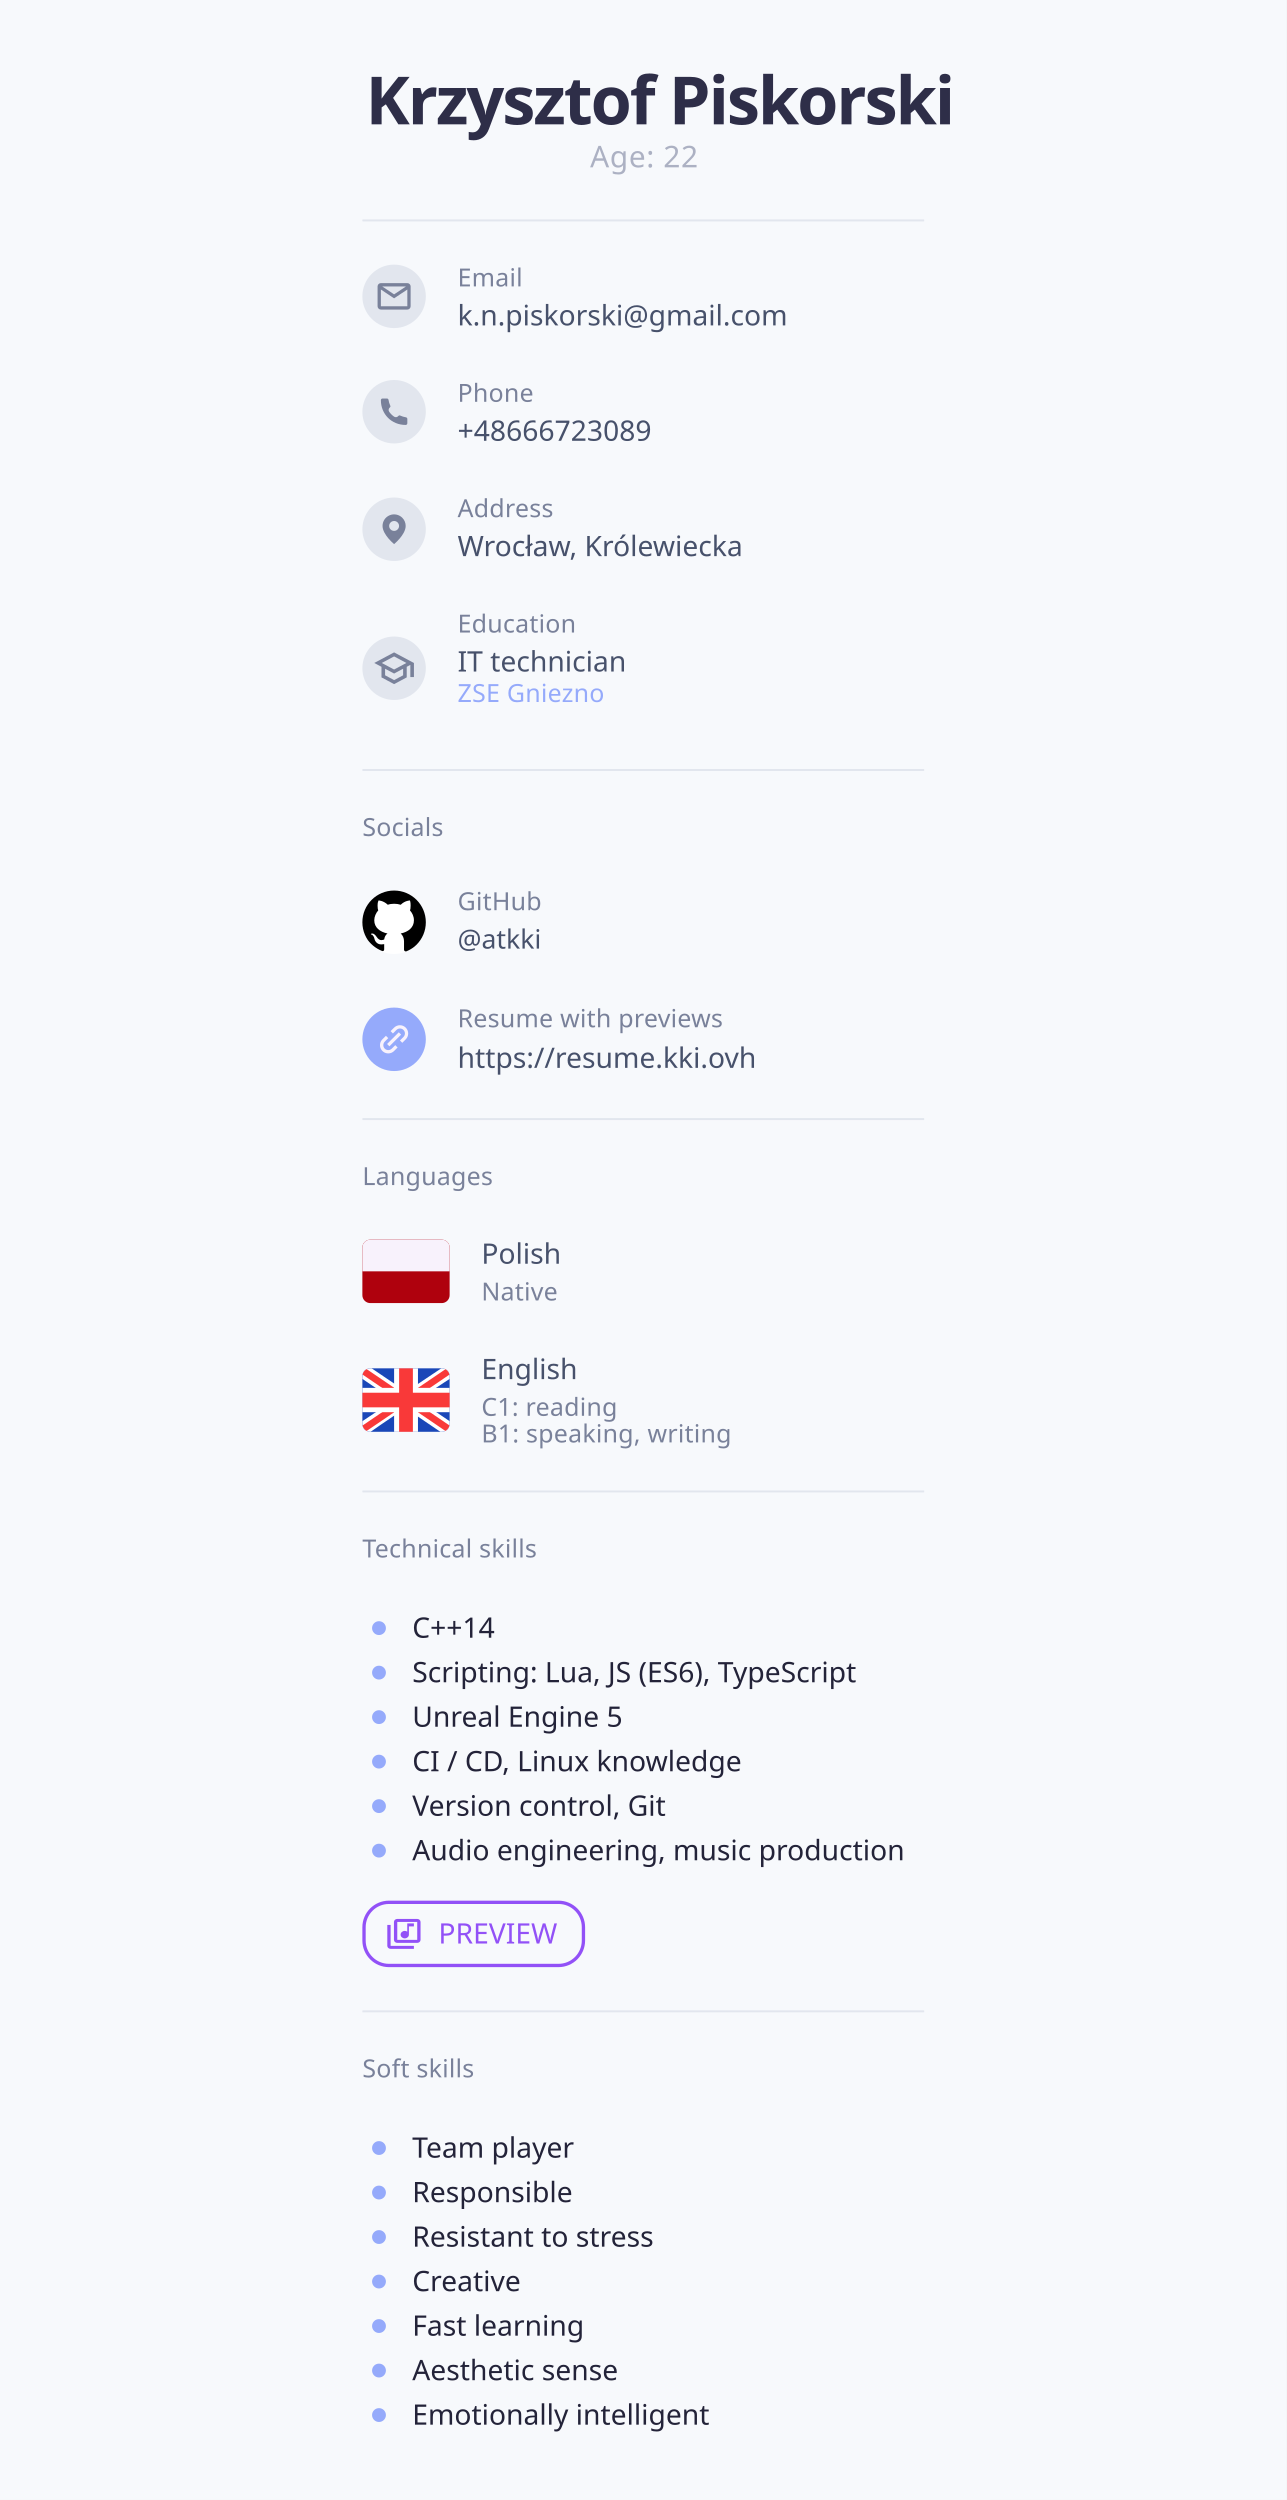
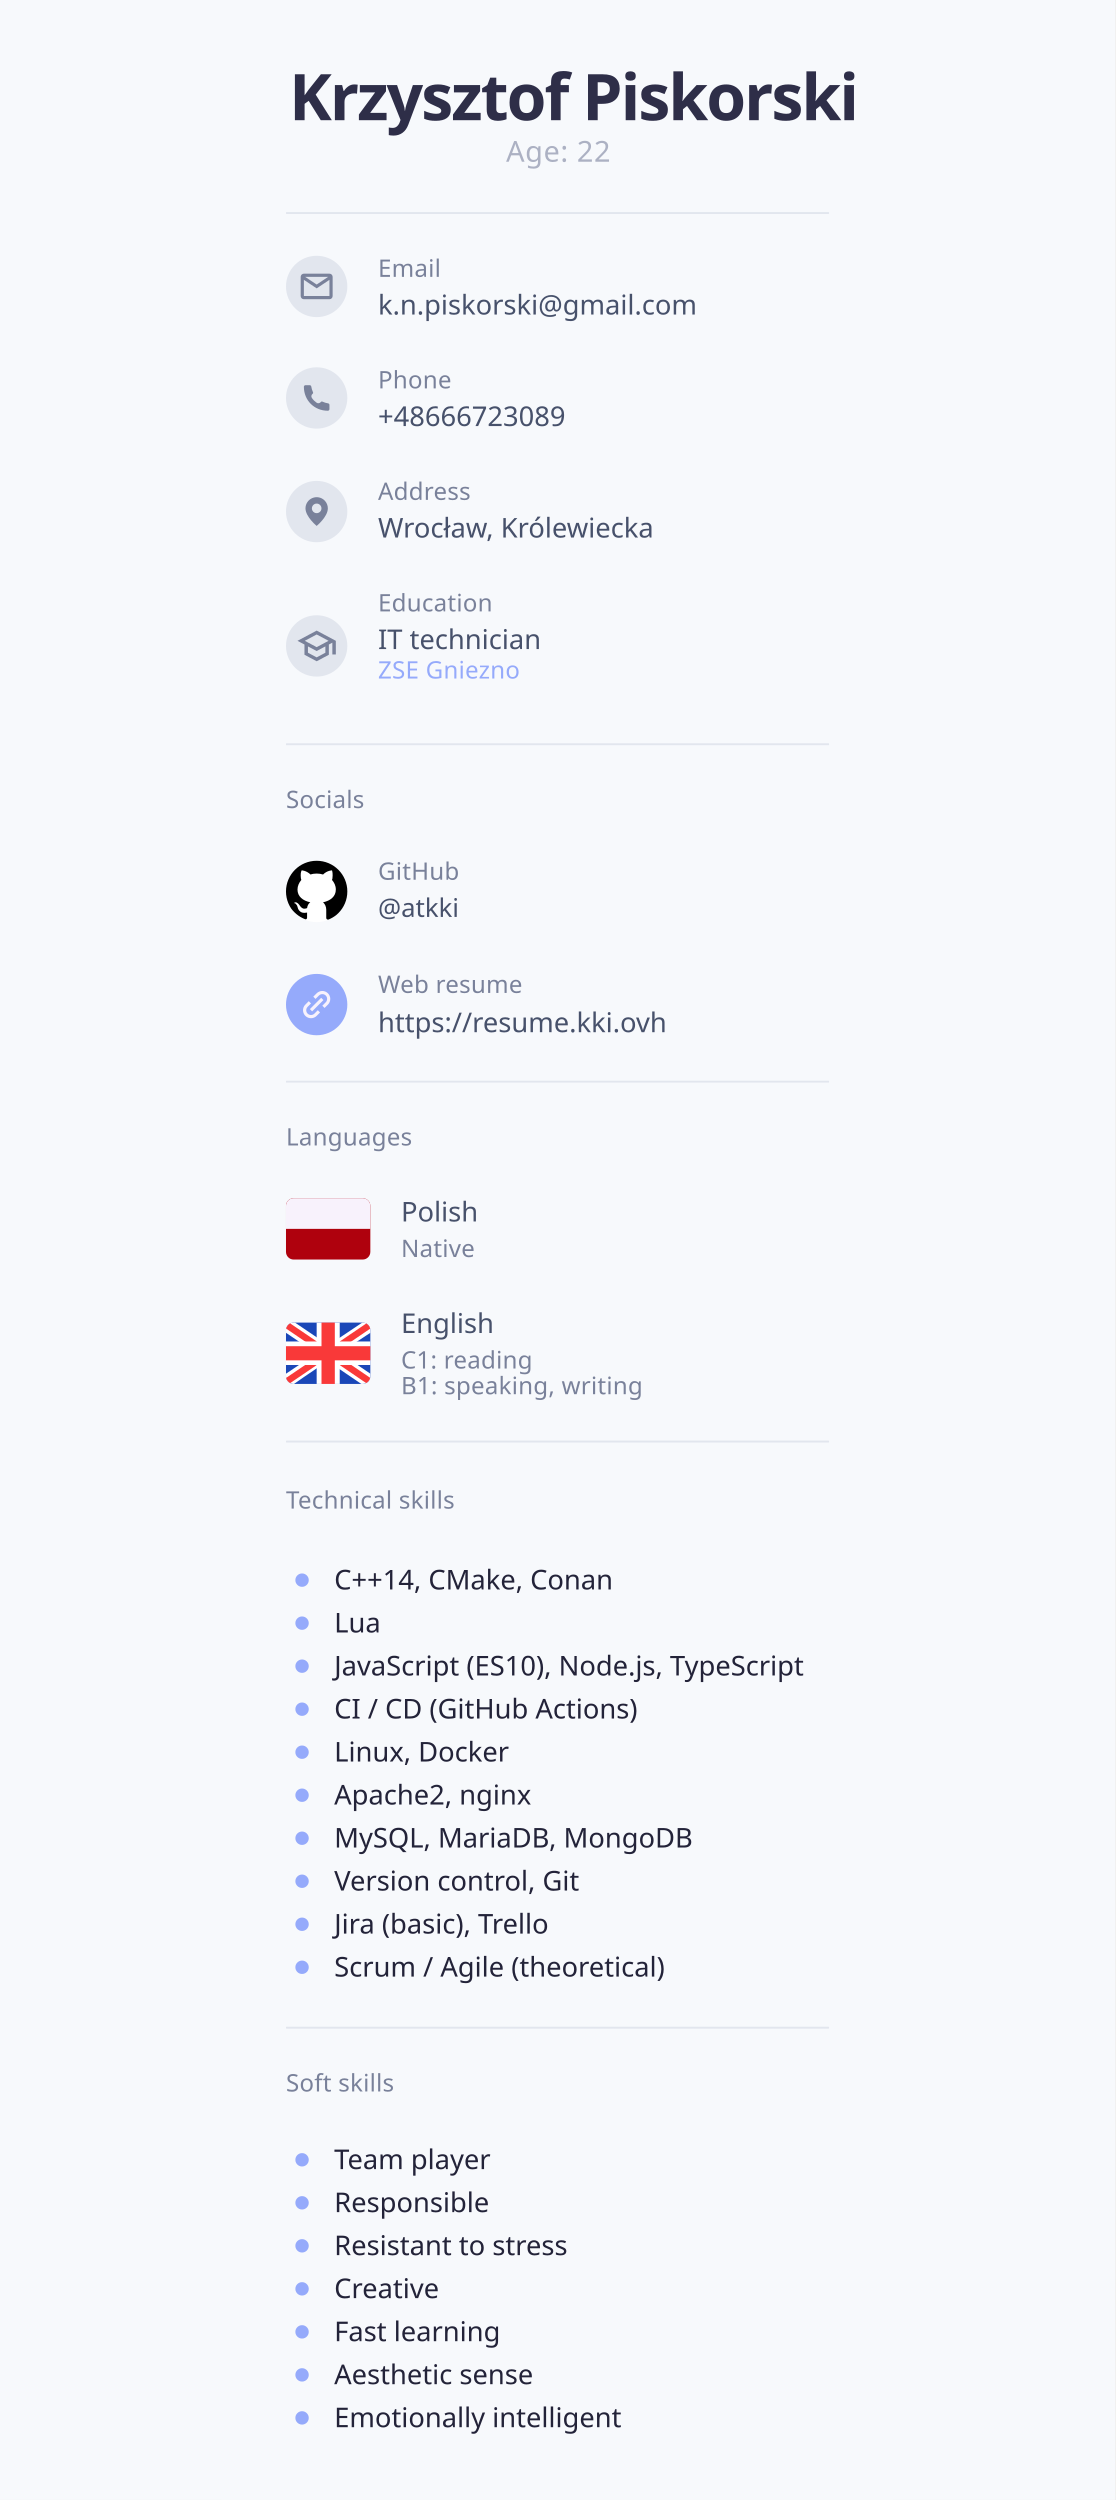
- <svg xmlns="http://www.w3.org/2000/svg" width="387" height="752" viewBox="0 0 387 752" fill="none">
+ <svg xmlns="http://www.w3.org/2000/svg" width="347" height="778" viewBox="0 0 347 778" fill="none">
  <g id="Aside">
-     <rect width="387" height="751.949" fill="#F7F9FC" />
+     <rect width="347" height="777.949" fill="#F7F9FC" />
    <g id="Aside_2">
-       <rect width="209" height="751.949" transform="translate(89)" fill="#F7F9FC" />
+       <rect width="209" height="777.949" transform="translate(69)" fill="#F7F9FC" />
      <g id="Main">
        <g id="Container">
          <g id="Header">
            <g id="Header_2">
              <g id="Text">
                <text id="Name" fill="#2E2E48" xml:space="preserve" style="white-space: pre" font-family="Outfit" font-size="20" font-weight="bold" letter-spacing="-0.03em">
-                   <tspan x="109.977" y="37.4">Krzysztof Piskorski</tspan>
+                   <tspan x="89.977" y="37.4">Krzysztof Piskorski</tspan>
                </text>
                <text id="Age: 22" fill="#ACB1C3" xml:space="preserve" style="white-space: pre" font-family="Outfit" font-size="9" letter-spacing="0.02em">
-                   <tspan x="177.5" y="50.33">Age: 22</tspan>
+                   <tspan x="157.5" y="50.33">Age: 22</tspan>
                </text>
              </g>
            </g>
          </g>
          <g id="Divider" clip-path="url(#clip0_374_11599)">
-             <rect id="divider" x="109.149" y="66.149" width="168.702" height="0.298" stroke="#E2E6EE" stroke-width="0.298" stroke-linejoin="round" />
+             <rect id="divider" x="89.149" y="66.149" width="168.702" height="0.298" stroke="#E2E6EE" stroke-width="0.298" stroke-linejoin="round" />
          </g>
          <g id="Infos">
            <g id="EmailRow">
              <g id="Featured icon">
                <g clip-path="url(#clip1_374_11599)">
-                   <rect id="Rectangle" x="109" y="79.597" width="19.091" height="19.091" rx="9.545" fill="#E2E6EE" />
+                   <rect id="Rectangle" x="89" y="79.597" width="19.091" height="19.091" rx="9.545" fill="#E2E6EE" />
                  <g id="basic/mail">
-                     <path id="Icon" d="M122.523 93.119H114.568C114.019 93.119 113.574 92.674 113.574 92.125V86.116C113.597 85.584 114.035 85.164 114.568 85.165H122.523C123.072 85.165 123.517 85.61 123.517 86.159V92.125C123.517 92.674 123.072 93.119 122.523 93.119ZM114.568 87.088V92.125H122.523V87.088L118.545 89.739L114.568 87.088ZM114.966 86.159L118.545 88.545L122.125 86.159H114.966Z" fill="#79819A" />
+                     <path id="Icon" d="M102.523 93.119H94.568C94.019 93.119 93.574 92.674 93.574 92.125V86.116C93.597 85.584 94.035 85.164 94.568 85.165H102.523C103.072 85.165 103.517 85.61 103.517 86.159V92.125C103.517 92.674 103.072 93.119 102.523 93.119ZM94.568 87.088V92.125H102.523V87.088L98.545 89.739L94.568 87.088ZM94.966 86.159L98.545 88.545L102.125 86.159H94.966Z" fill="#79819A" />
                  </g>
                </g>
              </g>
              <g id="Text_2">
                <text id="Subtitle" fill="#79819A" xml:space="preserve" style="white-space: pre" font-family="DM Sans" font-size="7.5" letter-spacing="0.01em">
-                   <tspan x="137.636" y="86.154">Email</tspan>
+                   <tspan x="117.636" y="86.154">Email</tspan>
                </text>
                <text id="Subtitle_2" fill="#47516B" xml:space="preserve" style="white-space: pre" font-family="DM Sans" font-size="8.5" font-weight="500" letter-spacing="0em">
-                   <tspan x="137.636" y="97.881">k.n.piskorski@gmail.com</tspan>
+                   <tspan x="117.636" y="97.881">k.n.piskorski@gmail.com</tspan>
                </text>
              </g>
            </g>
            <g id="PhoneRow">
              <g id="Featured icon_2">
                <g clip-path="url(#clip2_374_11599)">
-                   <rect id="Rectangle_2" x="109" y="114.301" width="19.091" height="19.091" rx="9.545" fill="#E2E6EE" />
+                   <rect id="Rectangle_2" x="89" y="114.301" width="19.091" height="19.091" rx="9.545" fill="#E2E6EE" />
                  <g id="basic/phone">
-                     <path id="Icon_2" d="M122.024 127.824C117.783 127.83 114.564 124.572 114.568 120.368C114.568 120.093 114.791 119.869 115.065 119.869H116.377C116.624 119.869 116.833 120.05 116.869 120.294C116.956 120.878 117.126 121.447 117.374 121.983L117.425 122.093C117.496 122.246 117.448 122.428 117.311 122.527C116.904 122.817 116.749 123.401 117.066 123.857C117.463 124.429 117.964 124.929 118.536 125.326C118.991 125.643 119.575 125.488 119.866 125.081C119.964 124.944 120.146 124.896 120.3 124.967L120.409 125.017C120.945 125.266 121.514 125.436 122.098 125.522C122.342 125.559 122.523 125.768 122.523 126.014V127.327C122.523 127.601 122.3 127.824 122.025 127.824L122.024 127.824Z" fill="#79819A" />
+                     <path id="Icon_2" d="M102.024 127.824C97.783 127.83 94.564 124.572 94.568 120.368C94.568 120.093 94.791 119.869 95.065 119.869H96.377C96.624 119.869 96.833 120.05 96.869 120.294C96.956 120.878 97.126 121.447 97.374 121.983L97.425 122.093C97.496 122.246 97.448 122.428 97.311 122.527C96.904 122.817 96.749 123.401 97.066 123.857C97.463 124.429 97.964 124.929 98.536 125.326C98.991 125.643 99.575 125.488 99.866 125.081C99.964 124.944 100.146 124.896 100.3 124.967L100.409 125.017C100.945 125.266 101.514 125.436 102.098 125.522C102.342 125.559 102.523 125.768 102.523 126.014V127.327C102.523 127.601 102.3 127.824 102.025 127.824L102.024 127.824Z" fill="#79819A" />
                  </g>
                </g>
              </g>
              <g id="Text_3">
                <text id="Subtitle_3" fill="#79819A" xml:space="preserve" style="white-space: pre" font-family="DM Sans" font-size="7.5" letter-spacing="0.01em">
-                   <tspan x="137.636" y="120.859">Phone</tspan>
+                   <tspan x="117.636" y="120.859">Phone</tspan>
                </text>
                <text id="Subtitle_4" fill="#47516B" xml:space="preserve" style="white-space: pre" font-family="DM Sans" font-size="8.5" font-weight="500" letter-spacing="0em">
-                   <tspan x="137.636" y="132.586">+48666723089</tspan>
+                   <tspan x="117.636" y="132.586">+48666723089</tspan>
                </text>
              </g>
            </g>
            <g id="Row">
              <g id="Featured icon_3">
                <g clip-path="url(#clip3_374_11599)">
-                   <rect id="Rectangle_3" x="109" y="149.653" width="19.091" height="19.091" rx="9.545" fill="#E2E6EE" />
+                   <rect id="Rectangle_3" x="89" y="149.653" width="19.091" height="19.091" rx="9.545" fill="#E2E6EE" />
                  <g id="basic/location">
-                     <path id="Icon_3" d="M118.545 163.673C117.917 163.138 117.335 162.55 116.805 161.918C116.01 160.968 115.065 159.553 115.065 158.205C115.065 156.796 115.913 155.527 117.214 154.988C118.515 154.449 120.012 154.747 121.007 155.743C121.662 156.395 122.028 157.281 122.026 158.205C122.026 159.553 121.081 160.968 120.285 161.918C119.755 162.55 119.173 163.138 118.545 163.673ZM118.545 156.713C118.013 156.713 117.52 156.997 117.254 157.459C116.987 157.92 116.987 158.489 117.254 158.95C117.52 159.412 118.013 159.696 118.545 159.696C119.369 159.696 120.037 159.028 120.037 158.205C120.037 157.381 119.369 156.713 118.545 156.713Z" fill="#79819A" />
+                     <path id="Icon_3" d="M98.545 163.673C97.918 163.138 97.335 162.55 96.805 161.918C96.01 160.968 95.065 159.553 95.065 158.205C95.065 156.796 95.913 155.527 97.214 154.988C98.514 154.449 100.012 154.747 101.007 155.743C101.662 156.395 102.028 157.281 102.026 158.205C102.026 159.553 101.081 160.968 100.285 161.918C99.755 162.55 99.173 163.138 98.545 163.673ZM98.545 156.713C98.013 156.713 97.52 156.997 97.254 157.459C96.987 157.92 96.987 158.489 97.254 158.95C97.52 159.412 98.013 159.696 98.545 159.696C99.369 159.696 100.037 159.028 100.037 158.205C100.037 157.381 99.369 156.713 98.545 156.713Z" fill="#79819A" />
                  </g>
                </g>
              </g>
              <g id="Text_4">
                <text id="Subtitle_5" fill="#79819A" xml:space="preserve" style="white-space: pre" font-family="DM Sans" font-size="7.5" letter-spacing="0.01em">
-                   <tspan x="137.636" y="155.563">Address</tspan>
+                   <tspan x="117.636" y="155.563">Address</tspan>
                </text>
                <text id="Subtitle_6" fill="#47516B" xml:space="preserve" style="white-space: pre" font-family="DM Sans" font-size="8.5" font-weight="500" letter-spacing="0em">
-                   <tspan x="137.636" y="167.29">Wrocław, Królewiecka</tspan>
+                   <tspan x="117.636" y="167.29">Wrocław, Królewiecka</tspan>
                </text>
              </g>
            </g>
            <g id="Row_2">
              <g id="Featured icon_4">
                <g clip-path="url(#clip4_374_11599)">
-                   <rect id="Rectangle_4" x="109" y="191.466" width="19.091" height="19.091" rx="9.545" fill="#E2E6EE" />
+                   <rect id="Rectangle_4" x="89" y="191.466" width="19.091" height="19.091" rx="9.545" fill="#E2E6EE" />
                  <g id="basic/location_2" clip-path="url(#clip5_374_11599)">
-                     <path id="Vector" d="M118.545 196.239L112.579 199.42L114.749 200.576V203.758L118.545 205.784L122.342 203.758V200.576L123.427 199.998V203.663H124.511V199.42L118.545 196.239ZM122.244 199.42L118.545 201.393L114.847 199.42L118.545 197.448L122.244 199.42ZM121.257 203.127L118.545 204.575L115.834 203.127V201.155L118.545 202.602L121.257 201.155V203.127Z" fill="#79819A" />
+                     <path id="Vector" d="M98.545 196.239L92.579 199.42L94.749 200.576V203.758L98.545 205.784L102.342 203.758V200.576L103.427 199.998V203.663H104.511V199.42L98.545 196.239ZM102.244 199.42L98.545 201.393L94.847 199.42L98.545 197.448L102.244 199.42ZM101.257 203.127L98.545 204.575L95.834 203.127V201.155L98.545 202.602L101.257 201.155V203.127Z" fill="#79819A" />
                  </g>
                </g>
              </g>
              <g id="Text_5">
                <text id="Subtitle_7" fill="#79819A" xml:space="preserve" style="white-space: pre" font-family="DM Sans" font-size="7.5" letter-spacing="0.01em">
-                   <tspan x="137.636" y="190.268">Education</tspan>
+                   <tspan x="117.636" y="190.268">Education</tspan>
                </text>
                <g id="Frame 1">
                  <text id="Subtitle_8" fill="#47516B" xml:space="preserve" style="white-space: pre" font-family="DM Sans" font-size="8.5" font-weight="500" letter-spacing="0em">
-                     <tspan x="137.636" y="201.995">IT technician</tspan>
+                     <tspan x="117.636" y="201.995">IT technician</tspan>
                  </text>
                  <text id="Subtitle_9" fill="#95AAFB" xml:space="preserve" style="white-space: pre" font-family="DM Sans" font-size="7.5" letter-spacing="0.01em">
-                     <tspan x="137.636" y="211.154">ZSE Gniezno</tspan>
+                     <tspan x="117.636" y="211.154">ZSE Gniezno</tspan>
                  </text>
                </g>
              </g>
            </g>
          </g>
          <g id="Divider_2" clip-path="url(#clip6_374_11599)">
-             <rect id="divider_2" x="109.149" y="231.462" width="168.702" height="0.298" stroke="#E2E6EE" stroke-width="0.298" stroke-linejoin="round" />
+             <rect id="divider_2" x="89.149" y="231.462" width="168.702" height="0.298" stroke="#E2E6EE" stroke-width="0.298" stroke-linejoin="round" />
          </g>
          <g id="Socials">
            <text id="Subtitle_10" fill="#79819A" xml:space="preserve" style="white-space: pre" font-family="DM Sans" font-size="7.5" letter-spacing="0.01em">
-               <tspan x="109" y="251.467">Socials</tspan>
+               <tspan x="89" y="251.467">Socials</tspan>
            </text>
            <g id="GithubRow">
              <g id="Social icon">
                <g clip-path="url(#clip7_374_11599)">
-                   <rect x="109" y="267.875" width="19.091" height="19.091" rx="9.545" fill="white" />
+                   <rect x="89" y="267.875" width="19.091" height="19.091" rx="9.545" fill="white" />
                  <g id="GitHub">
-                     <path id="Vector_2" d="M117.452 266.98C112.878 267.477 109.199 271.156 108.702 275.631C108.205 280.304 110.889 284.48 114.966 286.071C115.264 286.17 115.563 285.972 115.563 285.574V283.983C115.563 283.983 115.165 284.082 114.668 284.082C113.276 284.082 112.679 282.889 112.58 282.193C112.48 281.795 112.281 281.497 111.983 281.199C111.685 281.099 111.585 281.099 111.585 281C111.585 280.801 111.884 280.801 111.983 280.801C112.58 280.801 113.077 281.497 113.276 281.795C113.773 282.591 114.369 282.79 114.668 282.79C115.065 282.79 115.364 282.69 115.563 282.591C115.662 281.895 115.96 281.199 116.557 280.801C114.27 280.304 112.58 279.011 112.58 276.824C112.58 275.73 113.077 274.636 113.773 273.841C113.673 273.642 113.574 273.145 113.574 272.449C113.574 272.051 113.574 271.455 113.872 270.858C113.872 270.858 115.264 270.858 116.656 272.151C117.153 271.952 117.849 271.852 118.545 271.852C119.241 271.852 119.938 271.952 120.534 272.151C121.827 270.858 123.318 270.858 123.318 270.858C123.517 271.455 123.517 272.051 123.517 272.449C123.517 273.244 123.418 273.642 123.318 273.841C124.014 274.636 124.511 275.631 124.511 276.824C124.511 279.011 122.821 280.304 120.534 280.801C121.131 281.298 121.528 282.193 121.528 283.088V285.673C121.528 285.972 121.827 286.27 122.224 286.17C125.903 284.679 128.489 281.099 128.489 276.923C128.489 270.957 123.418 266.284 117.452 266.98Z" fill="black" />
+                     <path id="Vector_2" d="M97.452 266.98C92.878 267.477 89.199 271.156 88.702 275.631C88.204 280.304 90.889 284.48 94.966 286.071C95.264 286.17 95.562 285.972 95.562 285.574V283.983C95.562 283.983 95.165 284.082 94.668 284.082C93.276 284.082 92.679 282.889 92.579 282.193C92.48 281.795 92.281 281.497 91.983 281.199C91.685 281.099 91.585 281.099 91.585 281C91.585 280.801 91.883 280.801 91.983 280.801C92.579 280.801 93.077 281.497 93.276 281.795C93.773 282.591 94.369 282.79 94.668 282.79C95.065 282.79 95.364 282.69 95.562 282.591C95.662 281.895 95.96 281.199 96.557 280.801C94.27 280.304 92.579 279.011 92.579 276.824C92.579 275.73 93.077 274.636 93.773 273.841C93.673 273.642 93.574 273.145 93.574 272.449C93.574 272.051 93.574 271.455 93.872 270.858C93.872 270.858 95.264 270.858 96.656 272.151C97.153 271.952 97.849 271.852 98.546 271.852C99.242 271.852 99.938 271.952 100.534 272.151C101.827 270.858 103.318 270.858 103.318 270.858C103.517 271.455 103.517 272.051 103.517 272.449C103.517 273.244 103.418 273.642 103.318 273.841C104.014 274.636 104.511 275.631 104.511 276.824C104.511 279.011 102.821 280.304 100.534 280.801C101.131 281.298 101.528 282.193 101.528 283.088V285.673C101.528 285.972 101.827 286.27 102.224 286.17C105.903 284.679 108.489 281.099 108.489 276.923C108.489 270.957 103.418 266.284 97.452 266.98Z" fill="black" />
                  </g>
                </g>
              </g>
              <g id="Text_6">
                <text id="Subtitle_11" fill="#79819A" xml:space="preserve" style="white-space: pre" font-family="DM Sans" font-size="7.5" letter-spacing="0.01em">
-                   <tspan x="137.636" y="273.785">GitHub</tspan>
+                   <tspan x="117.636" y="273.785">GitHub</tspan>
                </text>
                <text id="Subtitle_12" fill="#47516B" xml:space="preserve" style="white-space: pre" font-family="DM Sans" font-size="8" font-weight="500" letter-spacing="0em">
-                   <tspan x="137.636" y="285.342">@atkki</tspan>
+                   <tspan x="117.636" y="285.342">@atkki</tspan>
                </text>
              </g>
            </g>
            <g id="ResumeRow">
              <g id="Featured icon_5">
                <g clip-path="url(#clip8_374_11599)">
-                   <rect id="Rectangle_5" x="109" y="303.08" width="19.091" height="19.091" rx="9.545" fill="#95AAFB" />
+                   <rect id="Rectangle_5" x="89" y="303.08" width="19.091" height="19.091" rx="9.545" fill="#95AAFB" />
                  <g id="basic/link_02">
-                     <path id="Icon_4" d="M116.788 316.868C115.783 316.868 114.876 316.263 114.492 315.334C114.107 314.405 114.319 313.336 115.03 312.625L116.085 311.57L116.788 312.273L115.734 313.327C115.357 313.704 115.21 314.254 115.347 314.768C115.485 315.283 115.887 315.685 116.402 315.823C116.917 315.961 117.466 315.814 117.843 315.437L118.897 314.382L119.6 315.086L118.546 316.14C118.081 316.608 117.448 316.87 116.788 316.868ZM117.139 314.734L116.436 314.031L119.952 310.516L120.655 311.219L117.14 314.733L117.139 314.734ZM121.007 313.679L120.303 312.976L121.358 311.922C121.74 311.546 121.891 310.995 121.754 310.477C121.617 309.959 121.212 309.554 120.694 309.417C120.176 309.28 119.625 309.431 119.249 309.813L118.194 310.867L117.491 310.164L118.546 309.109C119.518 308.146 121.086 308.149 122.054 309.117C123.021 310.085 123.025 311.653 122.061 312.625L121.007 313.679V313.679Z" fill="#F8F2FC" />
+                     <path id="Icon_4" d="M96.788 316.868C95.783 316.868 94.876 316.263 94.492 315.334C94.107 314.405 94.319 313.336 95.03 312.625L96.085 311.57L96.788 312.273L95.734 313.327C95.357 313.704 95.21 314.254 95.347 314.768C95.485 315.283 95.887 315.685 96.402 315.823C96.917 315.961 97.466 315.814 97.843 315.437L98.897 314.382L99.6 315.086L98.546 316.14C98.081 316.608 97.448 316.87 96.788 316.868ZM97.139 314.734L96.436 314.031L99.952 310.516L100.655 311.219L97.14 314.733L97.139 314.734ZM101.007 313.679L100.303 312.976L101.358 311.922C101.74 311.546 101.891 310.995 101.754 310.477C101.617 309.959 101.212 309.554 100.694 309.417C100.176 309.28 99.625 309.431 99.249 309.813L98.194 310.867L97.491 310.164L98.546 309.109C99.518 308.146 101.086 308.149 102.054 309.117C103.021 310.085 103.025 311.653 102.061 312.625L101.007 313.679V313.679Z" fill="#F8F2FC" />
                  </g>
                </g>
              </g>
              <g id="Text_7">
                <text id="Subtitle_13" fill="#79819A" xml:space="preserve" style="white-space: pre" font-family="DM Sans" font-size="7.5" letter-spacing="0.01em">
-                   <tspan x="137.636" y="308.989">Resume with previews</tspan>
+                   <tspan x="117.636" y="308.989">Web resume</tspan>
                </text>
                <text id="Subtitle_14" fill="#47516B" xml:space="preserve" style="white-space: pre" font-family="DM Sans" font-size="8.5" font-weight="500" letter-spacing="0em">
-                   <tspan x="137.636" y="321.217">https://resume.kki.ovh</tspan>
+                   <tspan x="117.636" y="321.217">https://resume.kki.ovh</tspan>
                </text>
              </g>
            </g>
          </g>
          <g id="Divider_3" clip-path="url(#clip9_374_11599)">
-             <rect id="divider_3" x="109.149" y="336.467" width="168.702" height="0.298" stroke="#E2E6EE" stroke-width="0.298" stroke-linejoin="round" />
+             <rect id="divider_3" x="89.149" y="336.467" width="168.702" height="0.298" stroke="#E2E6EE" stroke-width="0.298" stroke-linejoin="round" />
          </g>
          <g id="Languagues">
            <text id="Subtitle_15" fill="#79819A" xml:space="preserve" style="white-space: pre" font-family="DM Sans" font-size="7.5" letter-spacing="0.01em">
-               <tspan x="109" y="356.472">Languages</tspan>
+               <tspan x="89" y="356.472">Languages</tspan>
            </text>
            <g id="Row_3">
              <g id=" poland" clip-path="url(#clip10_374_11599)">
                <g id="artwork">
                  <g clip-path="url(#clip11_374_11599)">
-                     <rect x="109" y="372.881" width="26.25" height="19.091" rx="2.386" fill="#AF010D" />
-                     <path id="vector" fill-rule="evenodd" clip-rule="evenodd" d="M109 372.881H135.25V382.426H109V372.881Z" fill="#F8F2FC" />
+                     <rect x="89" y="372.881" width="26.25" height="19.091" rx="2.386" fill="#AF010D" />
+                     <path id="vector" fill-rule="evenodd" clip-rule="evenodd" d="M89 372.881H115.25V382.426H89V372.881Z" fill="#F8F2FC" />
                  </g>
                </g>
              </g>
              <g id="Text_8">
                <text id="Subtitle_16" fill="#47516B" xml:space="preserve" style="white-space: pre" font-family="DM Sans" font-size="8.5" font-weight="500" letter-spacing="0em">
-                   <tspan x="144.795" y="380.131">Polish</tspan>
+                   <tspan x="124.795" y="380.131">Polish</tspan>
                </text>
                <text id="Subtitle_17" fill="#79819A" xml:space="preserve" style="white-space: pre" font-family="DM Sans" font-size="7.5" letter-spacing="0.01em">
-                   <tspan x="144.795" y="391.177">Native</tspan>
+                   <tspan x="124.795" y="391.177">Native</tspan>
                </text>
              </g>
            </g>
            <g id="Row_4">
              <g id=" united-kingdom" clip-path="url(#clip12_374_11599)">
                <g id="artwork_2">
                  <g clip-path="url(#clip13_374_11599)">
-                     <rect x="109" y="411.585" width="26.25" height="19.091" rx="2.386" fill="#1A47B8" />
-                     <path id="vector_2" fill-rule="evenodd" clip-rule="evenodd" d="M111.792 411.585H109V414.767L132.442 430.676L135.25 430.676V427.494L111.792 411.585Z" fill="white" />
-                     <path id="vector_3" d="M109.931 411.585L135.25 428.812V430.676H134.34L109 413.431V411.585H109.931Z" fill="#F93939" />
-                     <path id="vector_4" fill-rule="evenodd" clip-rule="evenodd" d="M132.75 411.585H135.25V414.767C135.25 414.767 119.012 425.366 111.5 430.676H109V427.494L132.75 411.585Z" fill="white" />
-                     <path id="vector_5" d="M135.25 411.585H134.402L109 428.827V430.676H109.931L135.25 413.445V411.585Z" fill="#F93939" />
-                     <path id="vector_6" fill-rule="evenodd" clip-rule="evenodd" d="M118.546 411.585H125.725V417.474H135.25V424.784H125.725V430.676H118.546V424.784H109V417.474H118.546V411.585Z" fill="white" />
-                     <path id="vector_7" fill-rule="evenodd" clip-rule="evenodd" d="M120.053 411.585H124.197V418.928H135.25V423.333H124.197V430.676H120.053V423.333H109V418.928H120.053V411.585Z" fill="#F93939" />
+                     <rect x="89" y="411.585" width="26.25" height="19.091" rx="2.386" fill="#1A47B8" />
+                     <path id="vector_2" fill-rule="evenodd" clip-rule="evenodd" d="M91.793 411.585H89V414.767L112.442 430.676L115.25 430.676V427.494L91.793 411.585Z" fill="white" />
+                     <path id="vector_3" d="M89.931 411.585L115.25 428.812V430.676H114.34L89 413.431V411.585H89.931Z" fill="#F93939" />
+                     <path id="vector_4" fill-rule="evenodd" clip-rule="evenodd" d="M112.75 411.585H115.25V414.767C115.25 414.767 99.012 425.366 91.5 430.676H89V427.494L112.75 411.585Z" fill="white" />
+                     <path id="vector_5" d="M115.25 411.585H114.402L89 428.827V430.676H89.931L115.25 413.445V411.585Z" fill="#F93939" />
+                     <path id="vector_6" fill-rule="evenodd" clip-rule="evenodd" d="M98.546 411.585H105.725V417.474H115.25V424.784H105.725V430.676H98.546V424.784H89V417.474H98.546V411.585Z" fill="white" />
+                     <path id="vector_7" fill-rule="evenodd" clip-rule="evenodd" d="M100.053 411.585H104.197V418.928H115.25V423.333H104.197V430.676H100.053V423.333H89V418.928H100.053V411.585Z" fill="#F93939" />
                  </g>
                </g>
              </g>
              <g id="Text_9">
                <text id="Subtitle_18" fill="#47516B" xml:space="preserve" style="white-space: pre" font-family="DM Sans" font-size="8.5" font-weight="500" letter-spacing="0em">
-                   <tspan x="144.795" y="414.836">English</tspan>
+                   <tspan x="124.795" y="414.836">English</tspan>
                </text>
                <text id="Subtitle_19" fill="#79819A" xml:space="preserve" style="white-space: pre" font-family="DM Sans" font-size="7.5" letter-spacing="0.01em">
-                   <tspan x="144.795" y="425.881">C1: reading +                   <tspan x="124.795" y="425.881">C1: reading </tspan>
-                   <tspan x="144.795" y="433.881">B1: speaking, writing</tspan>
+                   <tspan x="124.795" y="433.881">B1: speaking, writing</tspan>
                </text>
              </g>
            </g>
          </g>
          <g id="Divider_4" clip-path="url(#clip14_374_11599)">
-             <rect id="divider_4" x="109.149" y="448.473" width="168.702" height="0.298" stroke="#E2E6EE" stroke-width="0.298" stroke-linejoin="round" />
+             <rect id="divider_4" x="89.149" y="448.473" width="168.702" height="0.298" stroke="#E2E6EE" stroke-width="0.298" stroke-linejoin="round" />
          </g>
          <g id="Skillset">
            <text id="Subtitle_20" fill="#79819A" xml:space="preserve" style="white-space: pre" font-family="DM Sans" font-size="7.5" letter-spacing="0.01em">
-               <tspan x="109" y="468.478">Technical skills</tspan>
+               <tspan x="89" y="469.478">Technical skills</tspan>
            </text>
            <g id="Row_5">
              <g id="Text_10">
                <g id="TextRow">
                  <g id="misc/dot_04_l">
-                     <path id="Icon_5" d="M114 491.822C112.849 491.822 111.917 490.889 111.917 489.739C111.917 488.588 112.849 487.655 114 487.655C115.151 487.655 116.083 488.588 116.083 489.739C116.083 490.889 115.151 491.822 114 491.822Z" fill="#95AAFB" />
+                     <path id="Icon_5" d="M94 493.822C92.849 493.822 91.917 492.889 91.917 491.739C91.917 490.588 92.849 489.655 94 489.655C95.151 489.655 96.083 490.588 96.083 491.739C96.083 492.889 95.151 493.822 94 493.822Z" fill="#95AAFB" />
                  </g>
                  <text id="Text_11" fill="#232339" xml:space="preserve" style="white-space: pre" font-family="DM Sans" font-size="8.5" letter-spacing="0em">
-                     <tspan x="124" y="492.637">C++14</tspan>
+                     <tspan x="104" y="494.637">C++14, CMake, Conan</tspan>
                  </text>
                </g>
                <g id="TextRow_2">
                  <g id="misc/dot_04_l_2">
-                     <path id="Icon_6" d="M114 505.208C112.849 505.208 111.917 504.276 111.917 503.125C111.917 501.974 112.849 501.042 114 501.042C115.151 501.042 116.083 501.974 116.083 503.125C116.083 504.276 115.151 505.208 114 505.208Z" fill="#95AAFB" />
+                     <path id="Icon_6" d="M94 507.208C92.849 507.208 91.917 506.276 91.917 505.125C91.917 503.974 92.849 503.042 94 503.042C95.151 503.042 96.083 503.974 96.083 505.125C96.083 506.276 95.151 507.208 94 507.208Z" fill="#95AAFB" />
                  </g>
                  <text id="Text_12" fill="#232339" xml:space="preserve" style="white-space: pre" font-family="DM Sans" font-size="8.5" letter-spacing="0em">
-                     <tspan x="124" y="506.023">Scripting: Lua, JS (ES6), TypeScript</tspan>
+                     <tspan x="104" y="508.023">Lua</tspan>
                  </text>
                </g>
                <g id="TextRow_3">
                  <g id="misc/dot_04_l_3">
-                     <path id="Icon_7" d="M114 518.595C112.849 518.595 111.917 517.662 111.917 516.511C111.917 515.361 112.849 514.428 114 514.428C115.151 514.428 116.083 515.361 116.083 516.511C116.083 517.662 115.151 518.595 114 518.595Z" fill="#95AAFB" />
+                     <path id="Icon_7" d="M94 520.595C92.849 520.595 91.917 519.662 91.917 518.511C91.917 517.361 92.849 516.428 94 516.428C95.151 516.428 96.083 517.361 96.083 518.511C96.083 519.662 95.151 520.595 94 520.595Z" fill="#95AAFB" />
                  </g>
                  <text id="Text_13" fill="#232339" xml:space="preserve" style="white-space: pre" font-family="DM Sans" font-size="8.5" letter-spacing="0em">
-                     <tspan x="124" y="519.41">Unreal Engine 5</tspan>
+                     <tspan x="104" y="521.41">JavaScript (ES10), Node.js, TypeScript</tspan>
                  </text>
                </g>
                <g id="TextRow_4">
                  <g id="misc/dot_04_l_4">
-                     <path id="Icon_8" d="M114 531.981C112.849 531.981 111.917 531.048 111.917 529.898C111.917 528.747 112.849 527.814 114 527.814C115.151 527.814 116.083 528.747 116.083 529.898C116.083 531.048 115.151 531.981 114 531.981Z" fill="#95AAFB" />
+                     <path id="Icon_8" d="M94 533.981C92.849 533.981 91.917 533.048 91.917 531.898C91.917 530.747 92.849 529.814 94 529.814C95.151 529.814 96.083 530.747 96.083 531.898C96.083 533.048 95.151 533.981 94 533.981Z" fill="#95AAFB" />
                  </g>
                  <text id="Text_14" fill="#232339" xml:space="preserve" style="white-space: pre" font-family="DM Sans" font-size="8.5" letter-spacing="0em">
-                     <tspan x="124" y="532.796">CI / CD, Linux knowledge</tspan>
+                     <tspan x="104" y="534.796">CI / CD (GitHub Actions)</tspan>
                  </text>
                </g>
                <g id="TextRow_5">
                  <g id="misc/dot_04_l_5">
-                     <path id="Icon_9" d="M114 545.367C112.849 545.367 111.917 544.435 111.917 543.284C111.917 542.133 112.849 541.201 114 541.201C115.151 541.201 116.083 542.133 116.083 543.284C116.083 544.435 115.151 545.367 114 545.367Z" fill="#95AAFB" />
+                     <path id="Icon_9" d="M94 547.367C92.849 547.367 91.917 546.435 91.917 545.284C91.917 544.133 92.849 543.201 94 543.201C95.151 543.201 96.083 544.133 96.083 545.284C96.083 546.435 95.151 547.367 94 547.367Z" fill="#95AAFB" />
                  </g>
                  <text id="Text_15" fill="#232339" xml:space="preserve" style="white-space: pre" font-family="DM Sans" font-size="8.5" letter-spacing="0em">
-                     <tspan x="124" y="546.183">Version control, Git</tspan>
+                     <tspan x="104" y="548.183">Linux, Docker</tspan>
                  </text>
                </g>
                <g id="TextRow_6">
                  <g id="misc/dot_04_l_6">
-                     <path id="Icon_10" d="M114 558.754C112.849 558.754 111.917 557.821 111.917 556.67C111.917 555.52 112.849 554.587 114 554.587C115.151 554.587 116.083 555.52 116.083 556.67C116.083 557.821 115.151 558.754 114 558.754Z" fill="#95AAFB" />
+                     <path id="Icon_10" d="M94 560.754C92.849 560.754 91.917 559.821 91.917 558.67C91.917 557.52 92.849 556.587 94 556.587C95.151 556.587 96.083 557.52 96.083 558.67C96.083 559.821 95.151 560.754 94 560.754Z" fill="#95AAFB" />
                  </g>
                  <text id="Text_16" fill="#232339" xml:space="preserve" style="white-space: pre" font-family="DM Sans" font-size="8.5" letter-spacing="0em">
-                     <tspan x="124" y="559.569">Audio engineering, music production</tspan>
-                   </text>
-                 </g>
-               </g>
-               <g id="MusicPreview">
-                 <rect x="109.5" y="572.216" width="66" height="19" rx="7.5" fill="#F7F9FC" />
-                 <g id="Content">
-                   <g id="Icon / small">
-                     <g id="Perm media">
-                       <path id="Vector_3" d="M125.5 577.216H119.5C118.95 577.216 118.5 577.621 118.5 578.116V583.516C118.5 584.011 118.95 584.416 119.5 584.416H125.5C126.05 584.416 126.5 584.011 126.5 583.516V578.116C126.5 577.621 126.05 577.216 125.5 577.216ZM125.5 583.516H119.5V578.116H125.5V583.516ZM121.75 583.066C122.44 583.066 123 582.562 123 581.941V579.466H124.5V578.566H122.5V581.045C122.29 580.901 122.035 580.816 121.75 580.816C121.06 580.816 120.5 581.32 120.5 581.941C120.5 582.562 121.06 583.066 121.75 583.066ZM117.5 579.016H116.5V585.316C116.5 585.811 116.95 586.216 117.5 586.216H124.5V585.316H117.5V579.016Z" fill="#9251F7" />
-                     </g>
-                   </g>
-                   <text id="PREVIEW" fill="#9251F7" xml:space="preserve" style="white-space: pre" font-family="DM Sans" font-size="8.5" font-weight="500" letter-spacing="0em">
-                     <tspan x="131.875" y="584.614">PREVIEW</tspan>
-                   </text>
-                 </g>
-                 <rect x="109.5" y="572.216" width="66" height="19" rx="7.5" stroke="#9251F7" />
+                     <tspan x="104" y="561.569">Apache2, nginx</tspan>
+                   </text>
+                 </g>
+                 <g id="TextRow_7">
+                   <g id="misc/dot_04_l_7">
+                     <path id="Icon_11" d="M94 574.14C92.849 574.14 91.917 573.207 91.917 572.057C91.917 570.906 92.849 569.973 94 569.973C95.151 569.973 96.083 570.906 96.083 572.057C96.083 573.207 95.151 574.14 94 574.14Z" fill="#95AAFB" />
+                   </g>
+                   <text id="Text_17" fill="#232339" xml:space="preserve" style="white-space: pre" font-family="DM Sans" font-size="8.5" letter-spacing="0em">
+                     <tspan x="104" y="574.955">MySQL, MariaDB, MongoDB</tspan>
+                   </text>
+                 </g>
+                 <g id="TextRow_8">
+                   <g id="misc/dot_04_l_8">
+                     <path id="Icon_12" d="M94 587.526C92.849 587.526 91.917 586.594 91.917 585.443C91.917 584.293 92.849 583.36 94 583.36C95.151 583.36 96.083 584.293 96.083 585.443C96.083 586.594 95.151 587.526 94 587.526Z" fill="#95AAFB" />
+                   </g>
+                   <text id="Text_18" fill="#232339" xml:space="preserve" style="white-space: pre" font-family="DM Sans" font-size="8.5" letter-spacing="0em">
+                     <tspan x="104" y="588.342">Version control, Git</tspan>
+                   </text>
+                 </g>
+                 <g id="TextRow_9">
+                   <g id="misc/dot_04_l_9">
+                     <path id="Icon_13" d="M94 600.913C92.849 600.913 91.917 599.98 91.917 598.83C91.917 597.679 92.849 596.746 94 596.746C95.151 596.746 96.083 597.679 96.083 598.83C96.083 599.98 95.151 600.913 94 600.913Z" fill="#95AAFB" />
+                   </g>
+                   <text id="Text_19" fill="#232339" xml:space="preserve" style="white-space: pre" font-family="DM Sans" font-size="8.5" letter-spacing="0em">
+                     <tspan x="104" y="601.728">Jira (basic), Trello</tspan>
+                   </text>
+                 </g>
+                 <g id="TextRow_10">
+                   <g id="misc/dot_04_l_10">
+                     <path id="Icon_14" d="M94 614.299C92.849 614.299 91.917 613.366 91.917 612.216C91.917 611.065 92.849 610.133 94 610.133C95.151 610.133 96.083 611.065 96.083 612.216C96.083 613.366 95.151 614.299 94 614.299Z" fill="#95AAFB" />
+                   </g>
+                   <text id="Text_20" fill="#232339" xml:space="preserve" style="white-space: pre" font-family="DM Sans" font-size="8.5" letter-spacing="0em">
+                     <tspan x="104" y="615.114">Scrum / Agile (theoretical)</tspan>
+                   </text>
+                 </g>
              </g>
            </g>
          </g>
          <g id="Divider_5" clip-path="url(#clip15_374_11599)">
-             <rect id="divider_5" x="109.149" y="604.865" width="168.702" height="0.298" stroke="#E2E6EE" stroke-width="0.298" stroke-linejoin="round" />
+             <rect id="divider_5" x="89.149" y="630.865" width="168.702" height="0.298" stroke="#E2E6EE" stroke-width="0.298" stroke-linejoin="round" />
          </g>
          <g id="Soft skills">
            <text id="Subtitle_21" fill="#79819A" xml:space="preserve" style="white-space: pre" font-family="DM Sans" font-size="7.5" letter-spacing="0.01em">
-               <tspan x="109" y="624.87">Soft skills</tspan>
+               <tspan x="89" y="650.87">Soft skills</tspan>
            </text>
            <g id="Row_6">
-               <g id="Text_17">
-                 <g id="TextRow_7">
-                   <g id="misc/dot_04_l_7">
-                     <path id="Icon_11" d="M114 648.214C112.849 648.214 111.917 647.281 111.917 646.131C111.917 644.98 112.849 644.047 114 644.047C115.151 644.047 116.083 644.98 116.083 646.131C116.083 647.281 115.151 648.214 114 648.214Z" fill="#95AAFB" />
-                   </g>
-                   <text id="Text_18" fill="#232339" xml:space="preserve" style="white-space: pre" font-family="DM Sans" font-size="8.5" letter-spacing="0em">
-                     <tspan x="124" y="649.029">Team player</tspan>
-                   </text>
-                 </g>
-                 <g id="TextRow_8">
-                   <g id="misc/dot_04_l_8">
-                     <path id="Icon_12" d="M114 661.6C112.849 661.6 111.917 660.668 111.917 659.517C111.917 658.366 112.849 657.434 114 657.434C115.151 657.434 116.083 658.366 116.083 659.517C116.083 660.668 115.151 661.6 114 661.6Z" fill="#95AAFB" />
-                   </g>
-                   <text id="Text_19" fill="#232339" xml:space="preserve" style="white-space: pre" font-family="DM Sans" font-size="8.5" letter-spacing="0em">
-                     <tspan x="124" y="662.416">Responsible</tspan>
-                   </text>
-                 </g>
-                 <g id="TextRow_9">
-                   <g id="misc/dot_04_l_9">
-                     <path id="Icon_13" d="M114 674.987C112.849 674.987 111.917 674.054 111.917 672.903C111.917 671.753 112.849 670.82 114 670.82C115.151 670.82 116.083 671.753 116.083 672.903C116.083 674.054 115.151 674.987 114 674.987Z" fill="#95AAFB" />
-                   </g>
-                   <text id="Text_20" fill="#232339" xml:space="preserve" style="white-space: pre" font-family="DM Sans" font-size="8.5" letter-spacing="0em">
-                     <tspan x="124" y="675.802">Resistant to stress</tspan>
-                   </text>
-                 </g>
-                 <g id="TextRow_10">
-                   <g id="misc/dot_04_l_10">
-                     <path id="Icon_14" d="M114 688.373C112.849 688.373 111.917 687.44 111.917 686.29C111.917 685.139 112.849 684.206 114 684.206C115.151 684.206 116.083 685.139 116.083 686.29C116.083 687.44 115.151 688.373 114 688.373Z" fill="#95AAFB" />
-                   </g>
-                   <text id="Text_21" fill="#232339" xml:space="preserve" style="white-space: pre" font-family="DM Sans" font-size="8.5" letter-spacing="0em">
-                     <tspan x="124" y="689.188">Creative</tspan>
-                   </text>
-                 </g>
+               <g id="Text_21">
                <g id="TextRow_11">
                  <g id="misc/dot_04_l_11">
-                     <path id="Icon_15" d="M114 701.759C112.849 701.759 111.917 700.827 111.917 699.676C111.917 698.526 112.849 697.593 114 697.593C115.151 697.593 116.083 698.526 116.083 699.676C116.083 700.827 115.151 701.759 114 701.759Z" fill="#95AAFB" />
+                     <path id="Icon_15" d="M94 674.214C92.849 674.214 91.917 673.281 91.917 672.131C91.917 670.98 92.849 670.047 94 670.047C95.151 670.047 96.083 670.98 96.083 672.131C96.083 673.281 95.151 674.214 94 674.214Z" fill="#95AAFB" />
                  </g>
                  <text id="Text_22" fill="#232339" xml:space="preserve" style="white-space: pre" font-family="DM Sans" font-size="8.5" letter-spacing="0em">
-                     <tspan x="124" y="702.575">Fast learning</tspan>
+                     <tspan x="104" y="675.029">Team player</tspan>
                  </text>
                </g>
                <g id="TextRow_12">
                  <g id="misc/dot_04_l_12">
-                     <path id="Icon_16" d="M114 715.146C112.849 715.146 111.917 714.213 111.917 713.062C111.917 711.912 112.849 710.979 114 710.979C115.151 710.979 116.083 711.912 116.083 713.062C116.083 714.213 115.151 715.146 114 715.146Z" fill="#95AAFB" />
+                     <path id="Icon_16" d="M94 687.6C92.849 687.6 91.917 686.668 91.917 685.517C91.917 684.366 92.849 683.434 94 683.434C95.151 683.434 96.083 684.366 96.083 685.517C96.083 686.668 95.151 687.6 94 687.6Z" fill="#95AAFB" />
                  </g>
                  <text id="Text_23" fill="#232339" xml:space="preserve" style="white-space: pre" font-family="DM Sans" font-size="8.5" letter-spacing="0em">
-                     <tspan x="124" y="715.961">Aesthetic sense</tspan>
+                     <tspan x="104" y="688.416">Responsible</tspan>
                  </text>
                </g>
                <g id="TextRow_13">
                  <g id="misc/dot_04_l_13">
-                     <path id="Icon_17" d="M114 728.532C112.849 728.532 111.917 727.599 111.917 726.449C111.917 725.298 112.849 724.366 114 724.366C115.151 724.366 116.083 725.298 116.083 726.449C116.083 727.599 115.151 728.532 114 728.532Z" fill="#95AAFB" />
+                     <path id="Icon_17" d="M94 700.987C92.849 700.987 91.917 700.054 91.917 698.903C91.917 697.753 92.849 696.82 94 696.82C95.151 696.82 96.083 697.753 96.083 698.903C96.083 700.054 95.151 700.987 94 700.987Z" fill="#95AAFB" />
                  </g>
                  <text id="Text_24" fill="#232339" xml:space="preserve" style="white-space: pre" font-family="DM Sans" font-size="8.5" letter-spacing="0em">
-                     <tspan x="124" y="729.347">Emotionally intelligent</tspan>
+                     <tspan x="104" y="701.802">Resistant to stress</tspan>
+                   </text>
+                 </g>
+                 <g id="TextRow_14">
+                   <g id="misc/dot_04_l_14">
+                     <path id="Icon_18" d="M94 714.373C92.849 714.373 91.917 713.44 91.917 712.29C91.917 711.139 92.849 710.206 94 710.206C95.151 710.206 96.083 711.139 96.083 712.29C96.083 713.44 95.151 714.373 94 714.373Z" fill="#95AAFB" />
+                   </g>
+                   <text id="Text_25" fill="#232339" xml:space="preserve" style="white-space: pre" font-family="DM Sans" font-size="8.5" letter-spacing="0em">
+                     <tspan x="104" y="715.188">Creative</tspan>
+                   </text>
+                 </g>
+                 <g id="TextRow_15">
+                   <g id="misc/dot_04_l_15">
+                     <path id="Icon_19" d="M94 727.759C92.849 727.759 91.917 726.827 91.917 725.676C91.917 724.526 92.849 723.593 94 723.593C95.151 723.593 96.083 724.526 96.083 725.676C96.083 726.827 95.151 727.759 94 727.759Z" fill="#95AAFB" />
+                   </g>
+                   <text id="Text_26" fill="#232339" xml:space="preserve" style="white-space: pre" font-family="DM Sans" font-size="8.5" letter-spacing="0em">
+                     <tspan x="104" y="728.575">Fast learning</tspan>
+                   </text>
+                 </g>
+                 <g id="TextRow_16">
+                   <g id="misc/dot_04_l_16">
+                     <path id="Icon_20" d="M94 741.146C92.849 741.146 91.917 740.213 91.917 739.062C91.917 737.912 92.849 736.979 94 736.979C95.151 736.979 96.083 737.912 96.083 739.062C96.083 740.213 95.151 741.146 94 741.146Z" fill="#95AAFB" />
+                   </g>
+                   <text id="Text_27" fill="#232339" xml:space="preserve" style="white-space: pre" font-family="DM Sans" font-size="8.5" letter-spacing="0em">
+                     <tspan x="104" y="741.961">Aesthetic sense</tspan>
+                   </text>
+                 </g>
+                 <g id="TextRow_17">
+                   <g id="misc/dot_04_l_17">
+                     <path id="Icon_21" d="M94 754.532C92.849 754.532 91.917 753.599 91.917 752.449C91.917 751.298 92.849 750.366 94 750.366C95.151 750.366 96.083 751.298 96.083 752.449C96.083 753.599 95.151 754.532 94 754.532Z" fill="#95AAFB" />
+                   </g>
+                   <text id="Text_28" fill="#232339" xml:space="preserve" style="white-space: pre" font-family="DM Sans" font-size="8.5" letter-spacing="0em">
+                     <tspan x="104" y="755.347">Emotionally intelligent</tspan>
                  </text>
                </g>
              </g>
            </g>
          </g>
        </g>
      </g>
    </g>
  </g>
  <defs>
    <clipPath id="clip0_374_11599">
-       <rect width="169" height="0.597" fill="white" transform="translate(109 66)" />
+       <rect width="169" height="0.597" fill="white" transform="translate(89 66)" />
    </clipPath>
    <clipPath id="clip1_374_11599">
-       <rect x="109" y="79.597" width="19.091" height="19.091" rx="9.545" fill="white" />
+       <rect x="89" y="79.597" width="19.091" height="19.091" rx="9.545" fill="white" />
    </clipPath>
    <clipPath id="clip2_374_11599">
-       <rect x="109" y="114.301" width="19.091" height="19.091" rx="9.545" fill="white" />
+       <rect x="89" y="114.301" width="19.091" height="19.091" rx="9.545" fill="white" />
    </clipPath>
    <clipPath id="clip3_374_11599">
-       <rect x="109" y="149.653" width="19.091" height="19.091" rx="9.545" fill="white" />
+       <rect x="89" y="149.653" width="19.091" height="19.091" rx="9.545" fill="white" />
    </clipPath>
    <clipPath id="clip4_374_11599">
-       <rect x="109" y="191.466" width="19.091" height="19.091" rx="9.545" fill="white" />
+       <rect x="89" y="191.466" width="19.091" height="19.091" rx="9.545" fill="white" />
    </clipPath>
    <clipPath id="clip5_374_11599">
-       <rect width="11.932" height="11.932" fill="white" transform="translate(112.58 195.045)" />
+       <rect width="11.932" height="11.932" fill="white" transform="translate(92.5795 195.045)" />
    </clipPath>
    <clipPath id="clip6_374_11599">
-       <rect width="169" height="0.597" fill="white" transform="translate(109 231.312)" />
+       <rect width="169" height="0.597" fill="white" transform="translate(89 231.312)" />
    </clipPath>
    <clipPath id="clip7_374_11599">
-       <rect x="109" y="267.875" width="19.091" height="19.091" rx="9.545" fill="white" />
+       <rect x="89" y="267.875" width="19.091" height="19.091" rx="9.545" fill="white" />
    </clipPath>
    <clipPath id="clip8_374_11599">
-       <rect x="109" y="303.08" width="19.091" height="19.091" rx="9.545" fill="white" />
+       <rect x="89" y="303.08" width="19.091" height="19.091" rx="9.545" fill="white" />
    </clipPath>
    <clipPath id="clip9_374_11599">
-       <rect width="169" height="0.597" fill="white" transform="translate(109 336.318)" />
+       <rect width="169" height="0.597" fill="white" transform="translate(89 336.318)" />
    </clipPath>
    <clipPath id="clip10_374_11599">
-       <rect width="26.25" height="19.091" fill="white" transform="translate(109 372.881)" />
+       <rect width="26.25" height="19.091" fill="white" transform="translate(89 372.881)" />
    </clipPath>
    <clipPath id="clip11_374_11599">
-       <rect x="109" y="372.881" width="26.25" height="19.091" rx="2.386" fill="white" />
+       <rect x="89" y="372.881" width="26.25" height="19.091" rx="2.386" fill="white" />
    </clipPath>
    <clipPath id="clip12_374_11599">
-       <rect width="26.25" height="19.091" fill="white" transform="translate(109 411.585)" />
+       <rect width="26.25" height="19.091" fill="white" transform="translate(89 411.585)" />
    </clipPath>
    <clipPath id="clip13_374_11599">
-       <rect x="109" y="411.585" width="26.25" height="19.091" rx="2.386" fill="white" />
+       <rect x="89" y="411.585" width="26.25" height="19.091" rx="2.386" fill="white" />
    </clipPath>
    <clipPath id="clip14_374_11599">
-       <rect width="169" height="0.597" fill="white" transform="translate(109 448.324)" />
+       <rect width="169" height="0.597" fill="white" transform="translate(89 448.324)" />
    </clipPath>
    <clipPath id="clip15_374_11599">
-       <rect width="169" height="0.597" fill="white" transform="translate(109 604.716)" />
+       <rect width="169" height="0.597" fill="white" transform="translate(89 630.716)" />
    </clipPath>
  </defs>
</svg>
